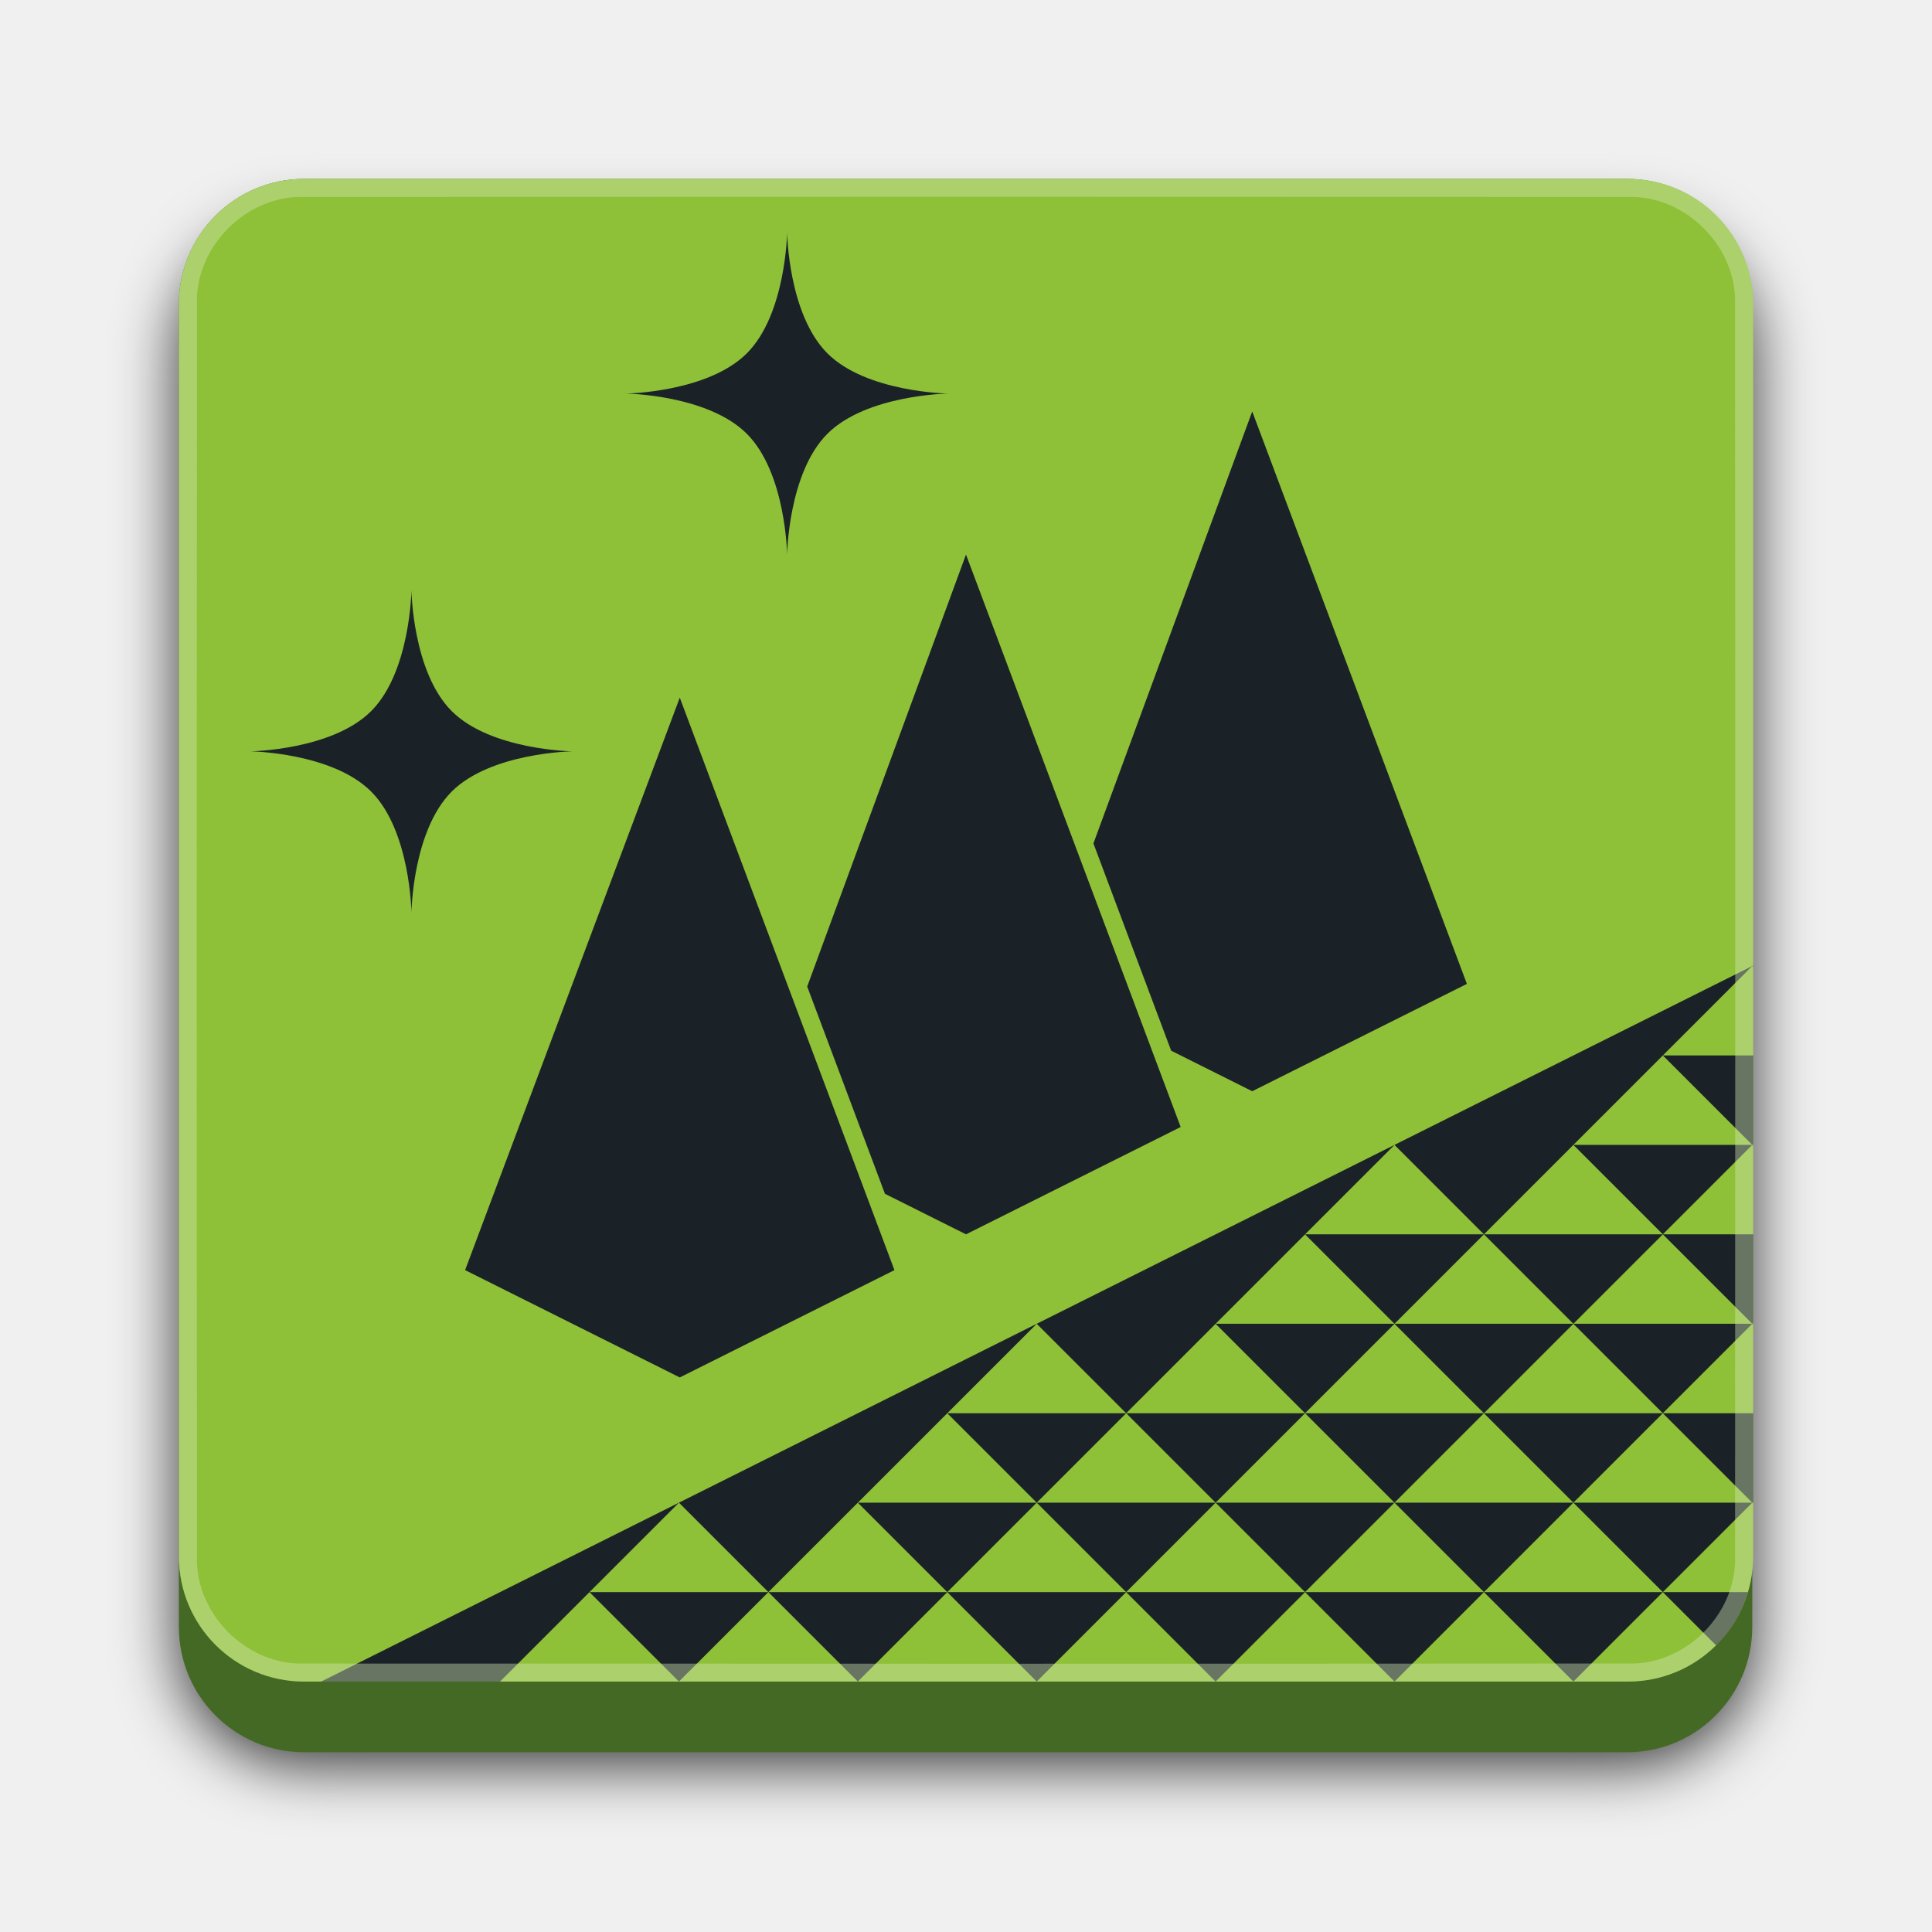
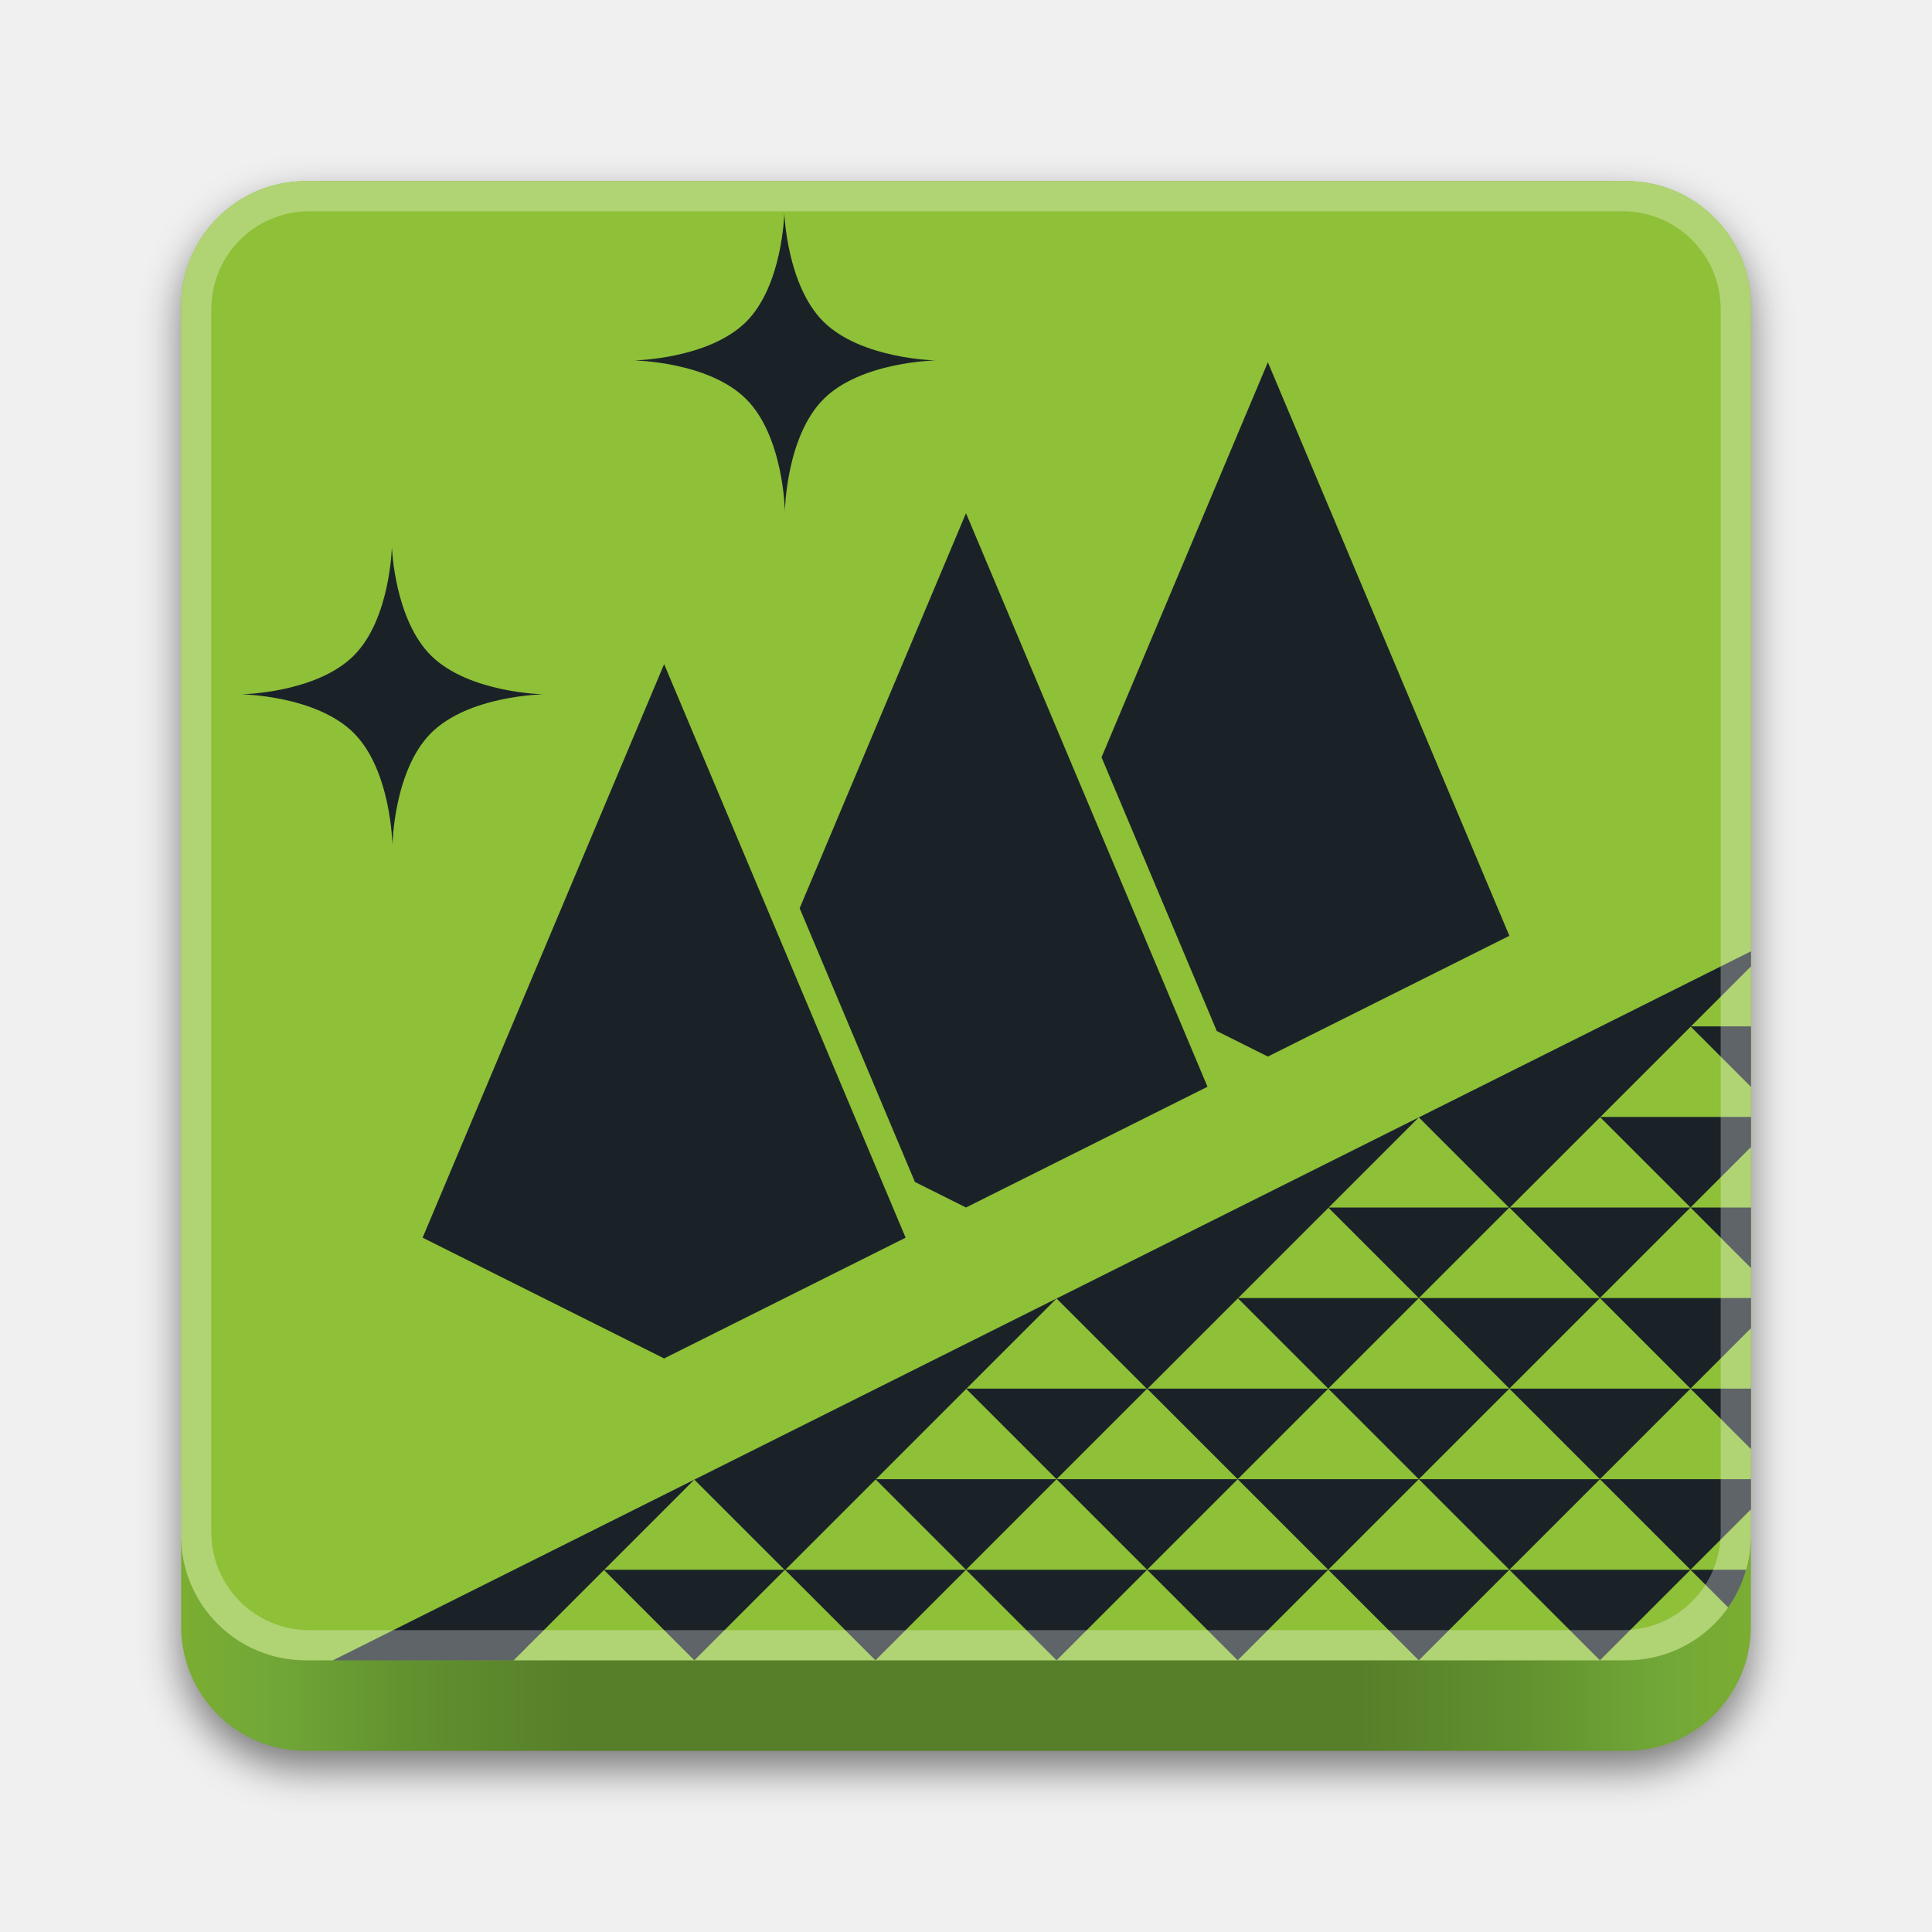
- <svg xmlns="http://www.w3.org/2000/svg" width="108" height="108" viewBox="0 0 108 108" version="1.1" id="svg1">
+ <svg xmlns="http://www.w3.org/2000/svg" xmlns:xlink="http://www.w3.org/1999/xlink" width="256" height="256" viewBox="0 0 256 256" version="1.1" id="svg1" xml:space="preserve">
  <defs id="defs1">
-     <filter style="color-interpolation-filters:sRGB" id="filter14" x="-0.047" y="-0.049" width="1.095" height="1.097">
-       <feGaussianBlur stdDeviation="1.739" id="feGaussianBlur14" />
+     <linearGradient id="linearGradient1">
+       <stop style="stop-color:#7bad31;stop-opacity:1;" offset="0" id="stop1" />
+       <stop style="stop-color:#72a838;stop-opacity:1;" offset="0.107" id="stop3" />
+       <stop style="stop-color:#62922f;stop-opacity:1;" offset="0.284" id="stop4" />
+       <stop style="stop-color:#577f2a;stop-opacity:1;" offset="0.5" id="stop2" />
+     </linearGradient>
+     <filter style="color-interpolation-filters:sRGB" id="filter445" x="-0.031" y="-0.031" width="1.061" height="1.061">
+       <feGaussianBlur stdDeviation="2.662" id="feGaussianBlur445" />
    </filter>
+     <linearGradient xlink:href="#linearGradient1" id="linearGradient2" x1="24" y1="218" x2="128" y2="218" gradientUnits="userSpaceOnUse" spreadMethod="reflect" />
  </defs>
-   <rect style="mix-blend-mode:normal;fill:#000000;fill-opacity:0.801;stroke-width:1;stroke-linecap:square;paint-order:markers stroke fill;filter:url(#filter14)" id="rect14" width="87.952" height="85.952" x="10" y="12.674" ry="7" />
-   <rect style="fill:#446925;fill-opacity:1;stroke-width:1;stroke-linecap:square;paint-order:markers stroke fill" id="rect1" width="87.952" height="87.952" x="10" y="10" ry="7" />
-   <rect style="fill:#8ec038;fill-opacity:1;stroke-width:1;stroke-linecap:square;paint-order:markers stroke fill" id="rect2" width="88" height="84" x="10" y="10" ry="7" />
-   <path id="path55" style="fill:#1a2228;fill-opacity:1;stroke:none;stroke-width:2;stroke-linecap:square;paint-order:markers stroke fill" d="m 54,31 -8.877,24.148 c 1.448,3.862 2.897,7.724 4.346,11.586 L 54,69 66,63 Z" />
-   <path id="path56" style="fill:#1a2228;fill-opacity:1;stroke:none;stroke-width:2;stroke-linecap:square;paint-order:markers stroke fill" d="m 70,23 -8.877,24.148 c 1.448,3.862 2.897,7.724 4.346,11.586 L 70,61 82,55 Z" />
-   <path id="path57" style="fill:#1a2228;fill-opacity:1;stroke:none;stroke-width:2;stroke-linecap:square;paint-order:markers stroke fill" d="M 38,39 26,71 38,77 50,71 Z" />
-   <path id="path59" style="fill:#1a2228;fill-opacity:1;stroke:none;stroke-width:1.375px;stroke-linecap:butt;stroke-linejoin:miter;stroke-opacity:1" d="m 44,13 c 0,0 -0.063,4.563 -2.25,6.75 -2.187,2.187 -6.75,2.25 -6.75,2.25 0,0 4.563,0.063 6.75,2.25 C 43.937,26.437 44,31 44,31 c 0,0 0.063,-4.563 2.25,-6.75 2.187,-2.187 6.75,-2.25 6.75,-2.25 0,0 -4.563,-0.063 -6.75,-2.25 C 44.063,17.563 44,13 44,13 Z" />
-   <path id="path60" style="fill:#1a2228;fill-opacity:1;stroke:none;stroke-width:1.375px;stroke-linecap:butt;stroke-linejoin:miter;stroke-opacity:1" d="m 23,33 c 0,0 -0.063,4.563 -2.25,6.75 C 18.563,41.937 14,42 14,42 c 0,0 4.563,0.063 6.75,2.25 2.187,2.187 2.25,6.75 2.25,6.75 0,0 0.063,-4.563 2.25,-6.75 2.187,-2.187 6.75,-2.25 6.75,-2.25 0,0 -4.563,-0.063 -6.75,-2.25 -2.187,-2.187 -2.25,-6.75 -2.25,-6.75 z" />
-   <path id="rect247" style="fill:#1a2228;fill-opacity:1;stroke-width:1;stroke-linecap:square;paint-order:markers stroke fill" d="M 98,53.977 97.953,54 98,54.047 Z M 97.953,54 l -20,10 5,5 5,-5 5,-5 z m -5,5 5,5 L 98,63.953 V 59 Z m 5,5 L 98,64.047 V 64 Z m 0,0 h -10 l 5,5 z m -5,5 5,5 L 98,73.953 V 69 Z m 0,0 h -10 l 5,5 z m -5,5 5,5 5,-5 z m 0,0 h -10 l 5,5 z m -5,5 5,5 5,-5 z m 0,0 h -10 l 5,5 z m -5,5 5,5 5,-5 z m 0,0 h -10 l 5,5 z m -5,5 5,5 5,-5 z m 0,0 h -10 l 5,5 z m -10,0 h -10 l 5,5 z m 0,0 5,-5 h -10 z m -5,-5 h -10 l 5,5 z m 0,0 5,-5 h -10 z m -5,-5 5,-5 -20,10 5,5 5,-5 z m -10,10 5,5 5,-5 z m 0,0 h -10 l 5,5 z m -10,0 5,-5 -20,10 h 10 z m 25,-15 5,5 5,-5 5,-5 5,-5 z m 15,-5 5,5 5,-5 z m 5,5 h -10 l 5,5 z m -5,5 h -10 l 5,5 z m 10,10 5,5 5,-5 z m 10,0 5,-5 h -10 z m 0,0 2.977,2.977 C 96.752,91.162 97.369,90.142 97.707,89 Z m 5,-5 L 98,83.953 V 79 h -5.047 z m 0,0 L 98,84.047 V 84 Z m 0,-10 L 98,74.047 V 74 Z" />
-   <path id="rect13" style="fill:#d7e9b5;fill-opacity:0.416;stroke-width:1;stroke-linecap:square;paint-order:markers stroke fill" d="m 17,10 c -3.878,0 -7,3.122 -7,7 v 70 c 0,3.878 3.122,7 7,7 h 74 c 3.878,0 7,-3.122 7,-7 V 17 c 0,-3.878 -3.122,-7 -7,-7 z m -0.291,1.008 c 24.86,-0.013 49.722,-0.013 74.582,0 2.991,0.07 5.623,2.692 5.699,5.684 0.018,23.533 0.014,47.067 0.002,70.6 -0.07,2.991 -2.692,5.623 -5.684,5.699 -24.866,0.018 -49.733,0.014 -74.6,0.002 -2.991,-0.07 -5.623,-2.692 -5.699,-5.684 -0.018,-23.533 -0.014,-47.067 -0.002,-70.6 0.07,-2.998 2.703,-5.632 5.701,-5.701 z" />
+   <rect style="opacity:1;fill:#000000;fill-opacity:0.5;stroke-width:2;stroke-linecap:square;paint-order:markers stroke fill;filter:url(#filter445)" id="rect445" width="208" height="208" x="24" y="26.39" ry="16.517" />
+   <rect style="opacity:1;fill:#8ec038;fill-opacity:1;stroke-width:2;stroke-linecap:square;paint-order:markers stroke fill" id="rect440" width="208" height="188" x="24" y="24" ry="16.517" />
+   <path id="rect439" style="opacity:1;fill:url(#linearGradient2);fill-opacity:1;stroke-width:2;stroke-linecap:square;paint-order:markers stroke fill" d="m 24,204 v 11.482 C 24,224.633 31.367,232 40.518,232 H 215.482 C 224.633,232 232,224.633 232,215.482 V 204 Z" />
+   <rect style="opacity:1;fill:#8ec038;fill-opacity:1;stroke-width:2;stroke-linecap:square;paint-order:markers stroke fill" id="rect438" width="208" height="196" x="24" y="24" ry="16.517" />
+   <path id="path14" style="fill:#1a2228;fill-opacity:1;stroke-width:2;stroke-linecap:square;paint-order:markers stroke fill" d="m 168,48 -22.041,52.346 c 5.091,12.09 10.183,24.18 15.273,36.27 L 168,140 200,124 Z m -40,20 -22.041,52.346 c 5.091,12.09 10.183,24.18 15.273,36.27 L 128,160 160,144 Z m -40,20 -32,76 32,16 32,-16 z" />
+   <path id="path214" style="fill:#1a2228;fill-opacity:1;stroke-width:2;stroke-linecap:square;paint-order:markers stroke fill" d="m 103.926,28.242 c 0,0 -0.211,9.565 -5.051,14.391 -4.988,4.973 -14.875,5.125 -14.875,5.125 0,0 9.894,0.144 14.875,5.125 4.981,4.981 5.125,14.875 5.125,14.875 0,0 0.144,-9.894 5.125,-14.875 4.981,-4.981 14.875,-5.125 14.875,-5.125 0,0 -9.865,-0.174 -14.875,-5.125 -4.873,-4.816 -5.199,-14.391 -5.199,-14.391 z M 51.926,72.484 c 0,0 -0.211,9.565 -5.051,14.391 C 41.887,91.848 32,92 32,92 c 0,0 9.894,0.144 14.875,5.125 C 51.856,102.106 52,112 52,112 c 0,0 0.144,-9.894 5.125,-14.875 C 62.106,92.144 72,92 72,92 72,92 62.135,91.826 57.125,86.875 52.252,82.059 51.926,72.484 51.926,72.484 Z" />
+   <path id="rect444" style="opacity:1;fill:#1a2228;fill-opacity:1;stroke-width:2;stroke-linecap:square;paint-order:markers stroke fill" d="M 232,126.061 188.002,148.059 199.943,160 h -23.883 l 11.941,-11.941 -48,24 L 151.943,184 h -23.883 l 11.941,-11.941 -48,24 L 103.943,208 H 80.061 L 92.002,196.059 44.119,220 H 68.062 L 80.031,208.031 92,220 l 11.973,-11.973 0.029,0.031 0.029,-0.027 L 116,220 128,208 H 104.061 L 116.031,196.031 128,208 140,196 H 116.061 L 128.031,184.031 140,196 l 11.973,-11.973 0.029,0.031 0.029,-0.027 L 164,196 176,184 H 152.061 L 164.031,172.031 176,184 188,172 H 164.061 L 176.031,160.031 188,172 l 11.973,-11.973 0.029,0.031 0.029,-0.027 L 212,172 224,160 H 200.061 L 212.031,148.031 224,160 l 8,-8 v -4 H 212.061 L 224.031,136.031 232,144 v -8 h -7.939 L 232,128.061 Z M 224,160 l 8,8 v -8 z m -12,12 12,12 8,-8 v -4 z m 0,0 h -24 l 12,12 z m -12,12 12,12 12,-12 z m 0,0 h -24 l 12,12 z m -12,12 12,12 12,-12 z m 0,0 h -24 l 12,12 z m -12,12 12,12 12,-12 z m 0,0 h -24 l 12,12 z m -24,0 h -24 l 12,12 z m 0,0 12,-12 h -24 z m 48,0 12,12 12,-12 z m 24,0 8,-8 v -4 h -20 z m 0,0 4.992,4.992 c 1.054,-1.498 1.86,-3.181 2.371,-4.992 z m 0,-24 8,8 v -8 z" />
+   <path id="rect446" style="opacity:1;fill:#ffffff;fill-opacity:0.3;stroke-width:2;stroke-linecap:square;paint-order:markers stroke fill" d="M 40.518,24 C 31.367,24 24,31.367 24,40.518 V 203.482 C 24,212.633 31.367,220 40.518,220 H 215.482 C 224.633,220 232,212.633 232,203.482 V 40.518 C 232,31.367 224.633,24 215.482,24 Z M 41,28 h 174 c 7.202,0 13,5.798 13,13 v 162 c 0,7.202 -5.798,13 -13,13 H 41 c -7.202,0 -13,-5.798 -13,-13 V 41 c 0,-7.202 5.798,-13 13,-13 z" />
</svg>
